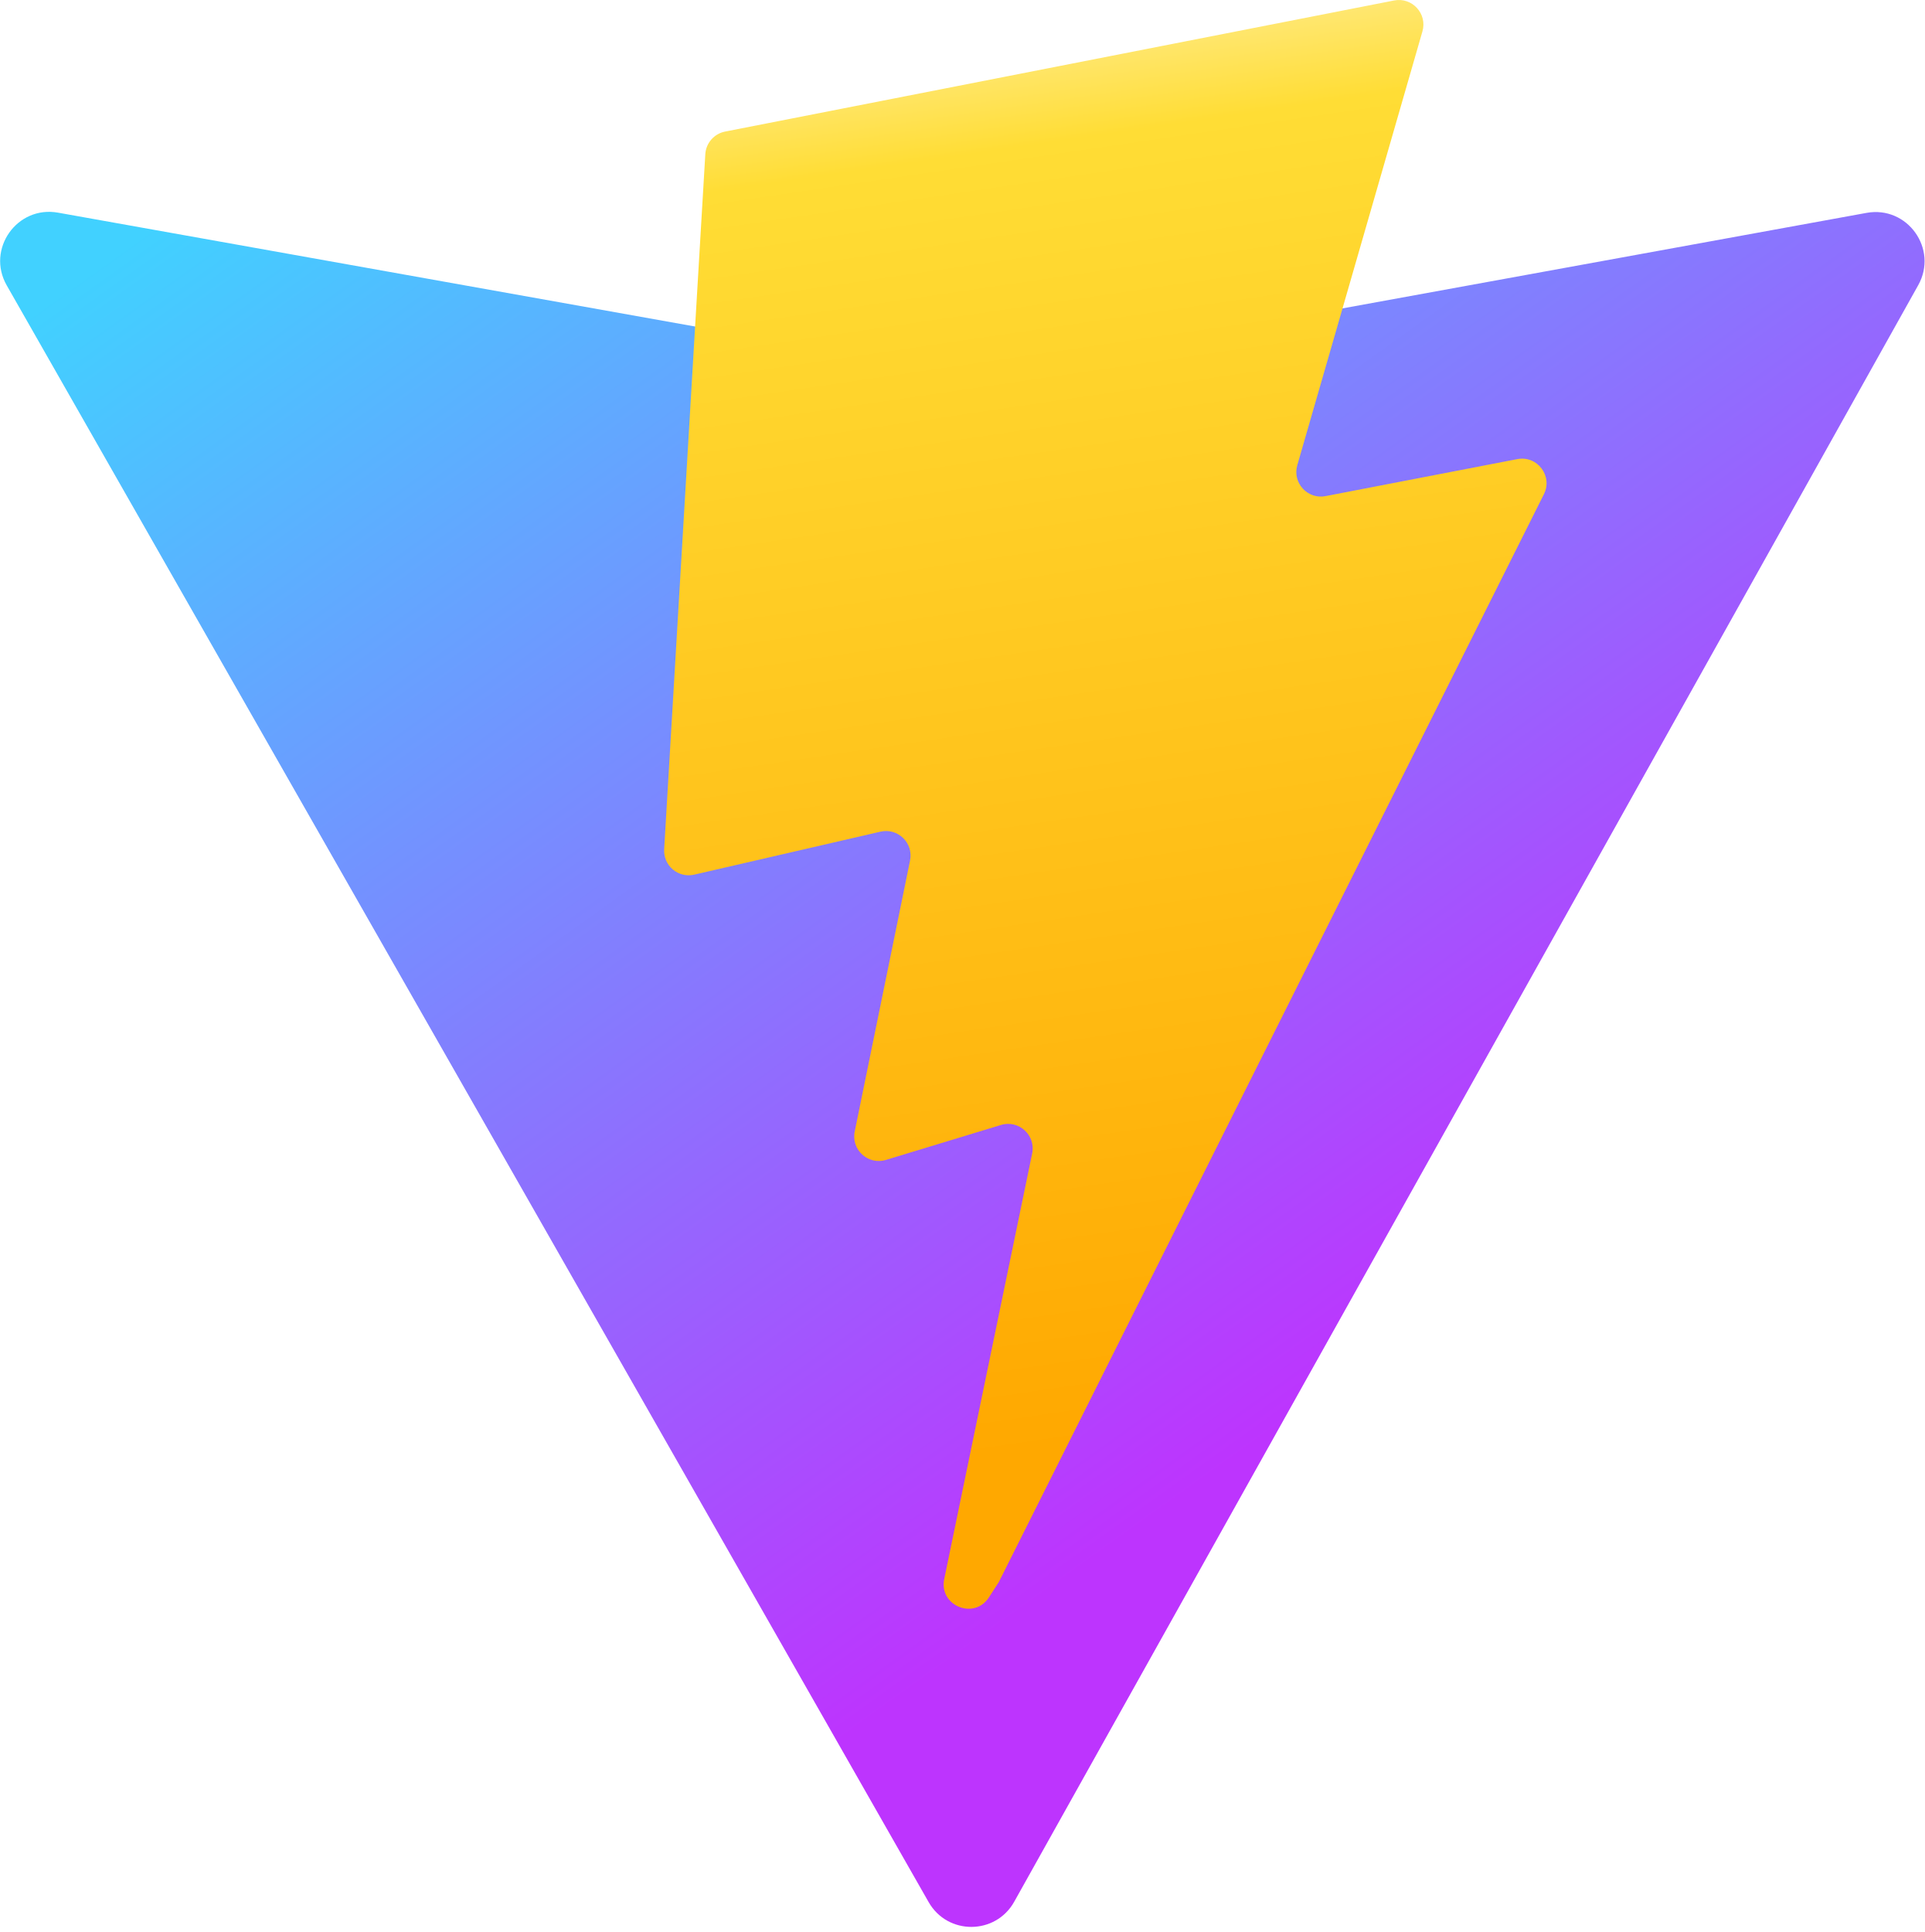
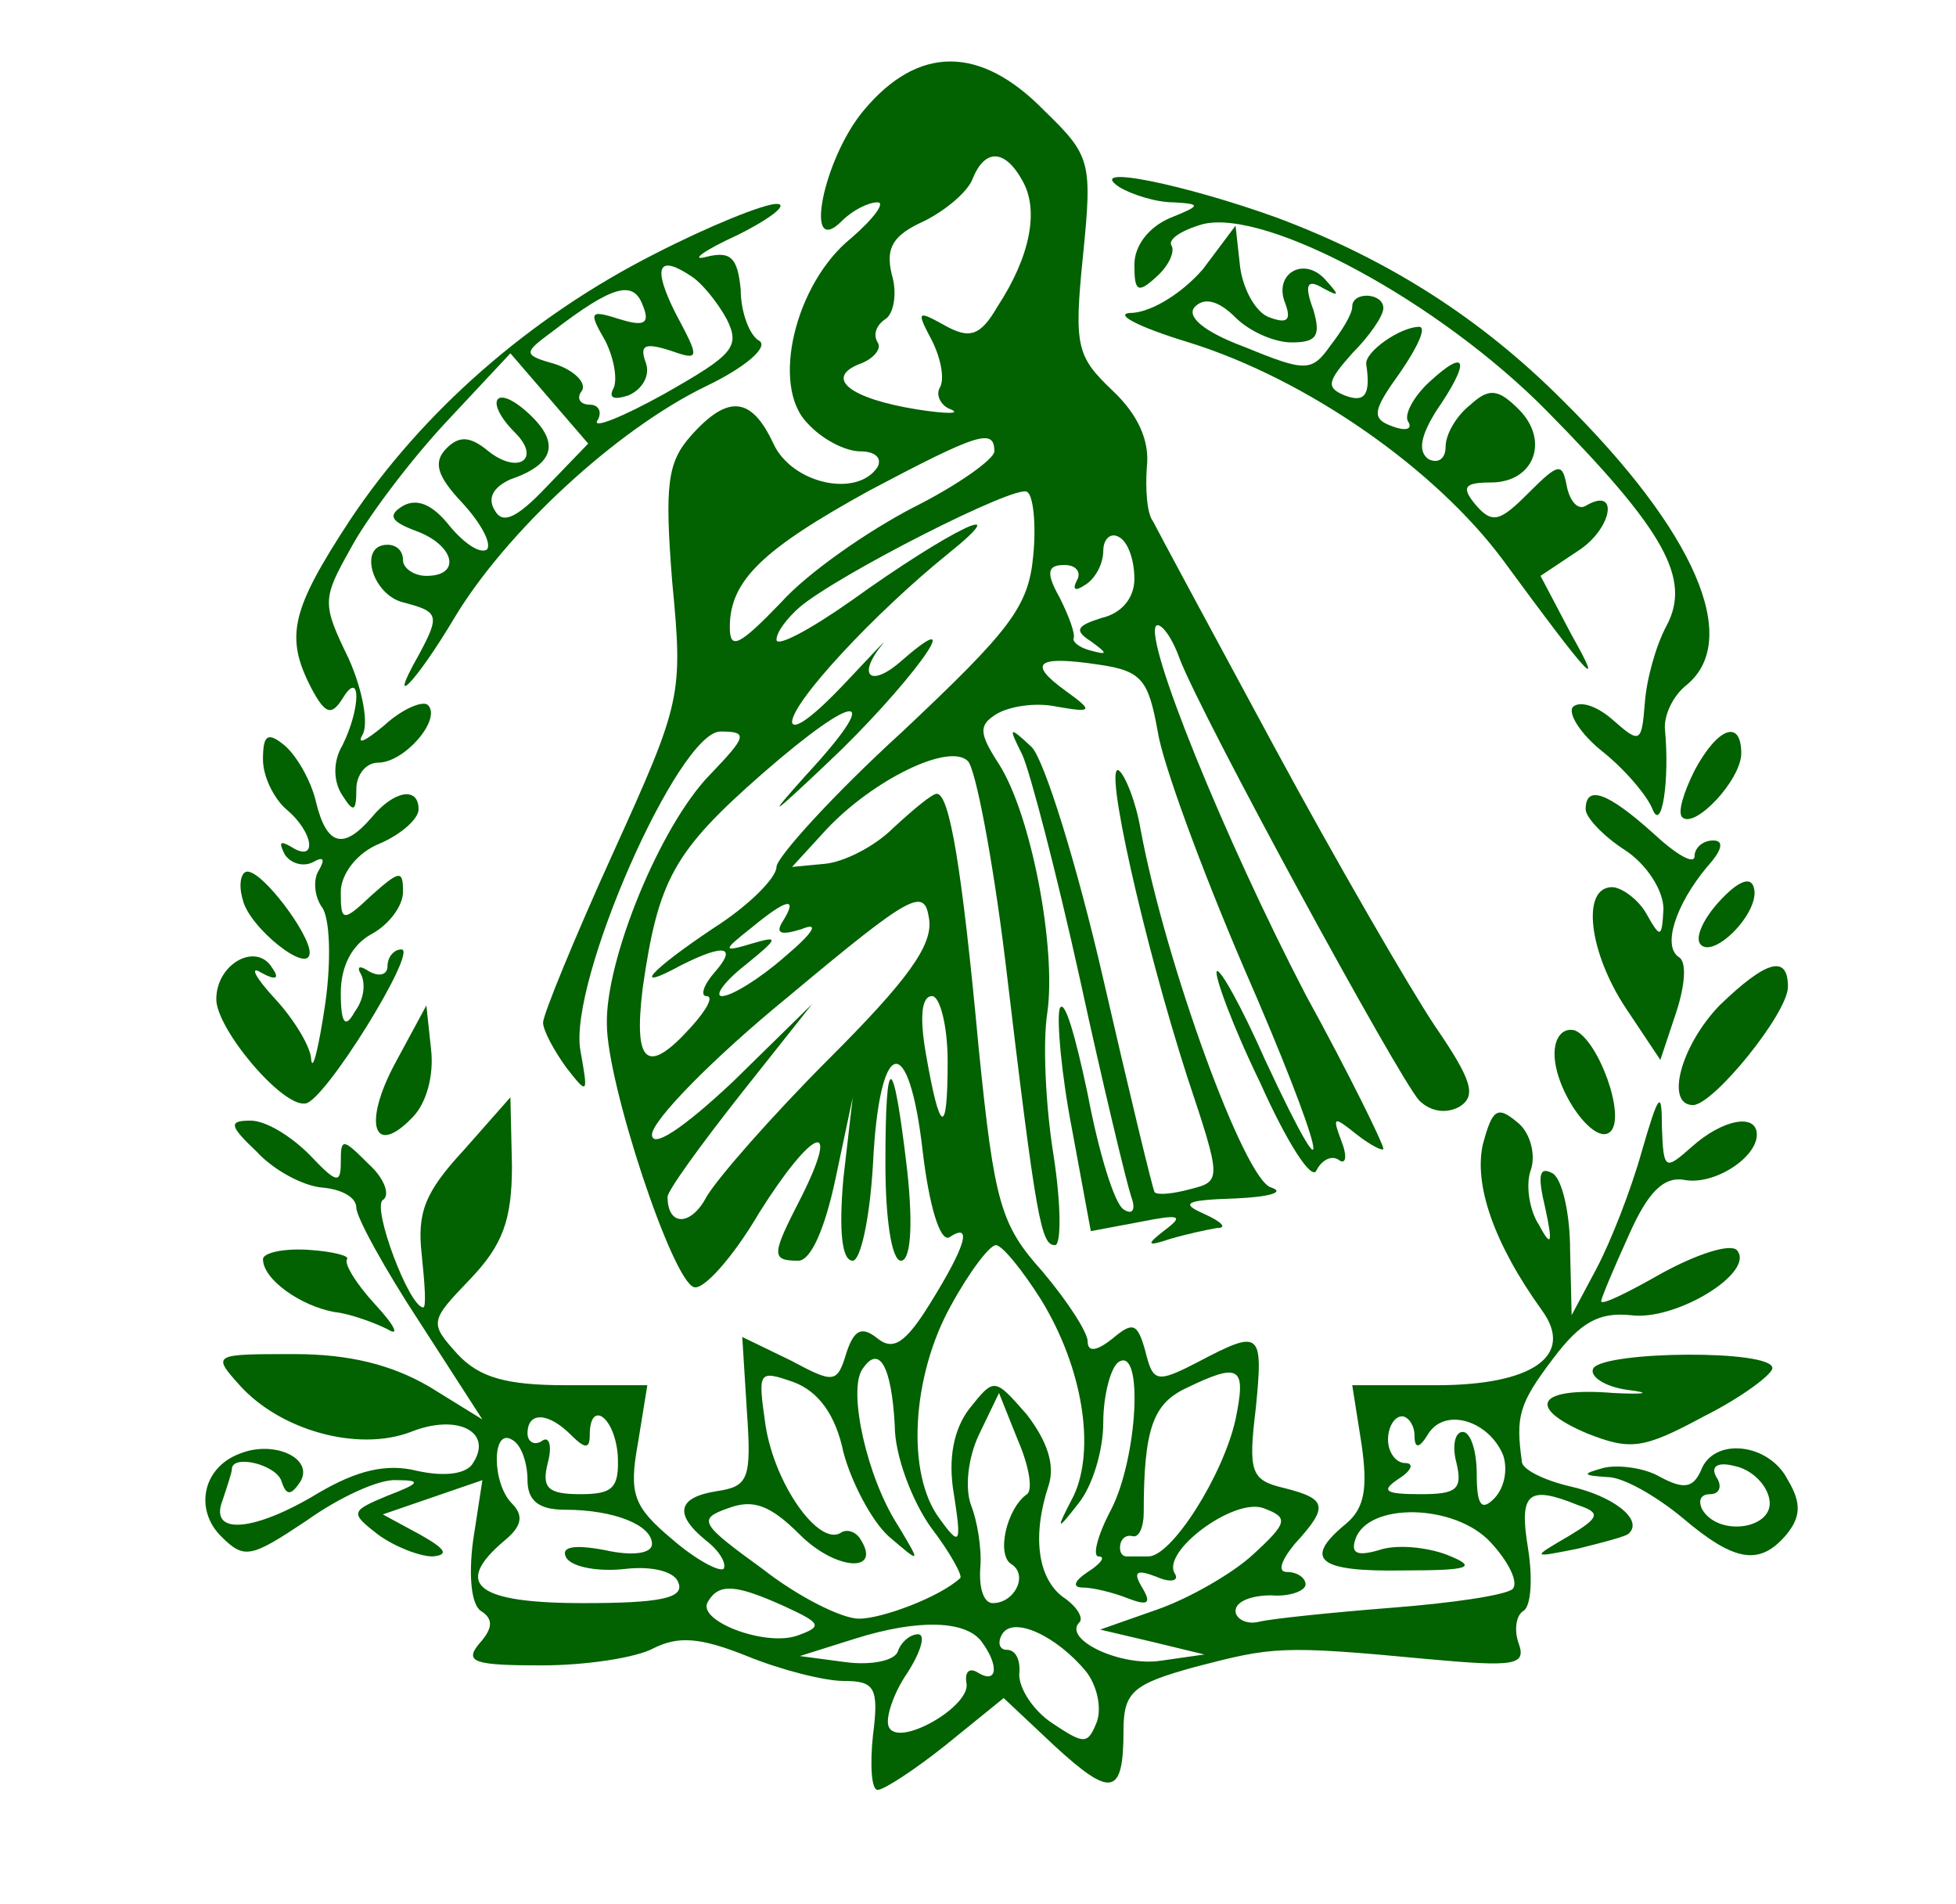
- <svg xmlns="http://www.w3.org/2000/svg" aria-hidden="true" role="img" class="iconify iconify--logos" width="31.88" height="32" preserveAspectRatio="xMidYMid meet" viewBox="0 0 256 257">
-   <defs>
-     <linearGradient id="IconifyId1813088fe1fbc01fb466" x1="-.828%" x2="57.636%" y1="7.652%" y2="78.411%">
-       <stop offset="0%" stop-color="#41D1FF" />
-       <stop offset="100%" stop-color="#BD34FE" />
-     </linearGradient>
-     <linearGradient id="IconifyId1813088fe1fbc01fb467" x1="43.376%" x2="50.316%" y1="2.242%" y2="89.03%">
-       <stop offset="0%" stop-color="#FFEA83" />
-       <stop offset="8.333%" stop-color="#FFDD35" />
-       <stop offset="100%" stop-color="#FFA800" />
-     </linearGradient>
-   </defs>
-   <path fill="url(#IconifyId1813088fe1fbc01fb466)" d="M255.153 37.938L134.897 252.976c-2.483 4.44-8.862 4.466-11.382.048L.875 37.958c-2.746-4.814 1.371-10.646 6.827-9.67l120.385 21.517a6.537 6.537 0 0 0 2.322-.004l117.867-21.483c5.438-.991 9.574 4.796 6.877 9.62Z" />
-   <path fill="url(#IconifyId1813088fe1fbc01fb467)" d="M185.432.063L96.44 17.501a3.268 3.268 0 0 0-2.634 3.014l-5.474 92.456a3.268 3.268 0 0 0 3.997 3.378l24.777-5.718c2.318-.535 4.413 1.507 3.936 3.838l-7.361 36.047c-.495 2.426 1.782 4.5 4.151 3.78l15.304-4.649c2.372-.72 4.652 1.36 4.15 3.788l-11.698 56.621c-.732 3.542 3.979 5.473 5.943 2.437l1.313-2.028l72.516-144.72c1.215-2.423-.88-5.186-3.54-4.672l-25.505 4.922c-2.396.462-4.435-1.77-3.759-4.114l16.646-57.705c.677-2.35-1.37-4.583-3.769-4.113Z" />
+ <svg xmlns="http://www.w3.org/2000/svg" preserveAspectRatio="xMidYMid meet" viewBox="6.1 0 125.7 122.297" version="1.0" style="max-height: 500px" width="125.7" height="122.297">
+   <g stroke="none" fill="#026100" transform="translate(0,119) scale(0.1,-0.1)">
+     <path d="M616 1119 c-26 -31 -39 -96 -14 -71 7 7 17 12 23 12 5 0 -2 -10 -17 -23 -36 -29 -52 -95 -28 -119 9 -10 24 -18 34 -18 9 0 14 -4 11 -10 -13 -20 -55 -11 -67 15 -14 30 -29 32 -53 5 -15 -17 -17 -31 -12 -94 7 -73 6 -77 -38 -174 -25 -55 -45 -104 -45 -109 0 -5 7 -18 15 -29 14 -18 14 -17 9 11 -8 44 63 205 90 205 18 0 17 -3 -7 -28 -32 -33 -67 -119 -66 -160 0 -38 42 -165 56 -169 6 -2 25 19 42 48 34 54 53 62 27 10 -19 -37 -20 -41 -2 -41 8 0 17 20 24 53 l11 52 -6 -52 c-3 -34 -1 -53 6 -53 5 0 11 27 13 62 4 82 23 87 32 8 4 -34 11 -58 17 -55 15 10 11 -5 -12 -42 -16 -26 -24 -31 -34 -23 -10 8 -15 6 -20 -9 -6 -20 -8 -20 -36 -5 l-31 15 3 -48 c3 -43 1 -48 -19 -51 -26 -4 -28 -15 -7 -32 9 -7 13 -15 11 -18 -3 -2 -18 6 -33 19 -25 21 -28 29 -22 62 l6 37 -52 0 c-39 0 -56 5 -70 20 -18 20 -18 21 8 48 21 22 27 38 27 73 l-1 44 -30 -34 c-25 -27 -30 -40 -27 -67 2 -19 3 -34 1 -34 -9 0 -33 64 -26 69 5 3 1 14 -9 23 -17 17 -18 17 -18 1 0 -14 -3 -13 -20 5 -12 12 -28 22 -38 22 -14 0 -14 -3 4 -20 11 -12 30 -22 42 -23 12 -1 22 -6 22 -13 0 -6 18 -39 41 -74 l40 -62 -34 21 c-24 14 -51 21 -87 21 -52 0 -53 0 -35 -20 26 -29 76 -43 110 -30 30 12 53 0 40 -20 -4 -7 -18 -9 -36 -5 -20 5 -39 0 -63 -14 -41 -25 -71 -28 -62 -5 3 9 6 18 6 20 0 10 29 3 32 -8 3 -9 6 -9 12 0 9 15 -17 27 -39 18 -24 -9 -29 -36 -12 -53 15 -15 19 -14 55 10 21 15 47 27 58 26 16 0 15 -2 -6 -10 -24 -10 -24 -11 -6 -25 11 -8 27 -14 35 -14 11 1 8 5 -8 14 l-24 13 32 11 32 11 -6 -39 c-3 -23 -1 -41 5 -45 8 -5 8 -11 -1 -21 -10 -12 -3 -14 40 -14 29 0 61 5 72 11 16 8 30 7 60 -5 22 -9 50 -16 62 -16 20 0 23 -4 19 -35 -2 -19 -1 -35 3 -35 4 0 24 13 44 29 l37 30 33 -31 c36 -33 44 -32 44 10 0 25 6 30 46 41 50 13 55 14 150 5 55 -5 63 -4 58 10 -3 8 -2 18 3 21 5 3 6 21 3 40 -6 36 0 41 32 28 15 -5 14 -8 -6 -20 -24 -14 -24 -14 6 -8 16 4 32 8 33 10 9 9 -11 24 -38 30 -17 4 -31 11 -31 16 -4 29 -2 37 20 66 18 24 30 30 50 28 29 -4 81 28 68 42 -5 4 -26 -3 -48 -15 -21 -12 -39 -21 -39 -18 0 2 8 21 18 43 12 27 22 37 35 35 19 -4 47 14 47 29 0 14 -22 10 -42 -8 -17 -15 -18 -15 -19 13 0 24 -2 22 -13 -16 -7 -25 -20 -58 -29 -75 l-16 -30 -1 42 c0 23 -5 45 -11 49 -9 5 -10 -1 -5 -22 5 -23 4 -26 -4 -11 -6 9 -9 26 -5 36 3 10 -1 24 -9 30 -13 11 -16 8 -22 -14 -6 -26 7 -64 38 -107 21 -29 -6 -48 -68 -48 l-54 0 6 -38 c4 -28 2 -41 -10 -51 -28 -23 -18 -31 37 -30 43 0 48 2 28 10 -13 5 -33 7 -44 3 -14 -4 -18 -2 -15 7 8 24 64 23 87 -2 12 -13 18 -26 14 -30 -5 -4 -39 -9 -78 -12 -38 -3 -77 -7 -85 -9 -8 -2 -15 2 -15 7 0 6 10 10 23 10 12 -1 22 3 22 7 0 4 -5 8 -12 8 -6 0 -4 7 5 18 22 24 21 29 -7 36 -21 5 -23 10 -18 51 5 50 3 51 -37 30 -27 -14 -29 -13 -34 7 -5 18 -8 19 -21 8 -10 -8 -16 -9 -16 -2 0 6 -13 26 -29 45 -27 30 -31 44 -41 143 -11 119 -19 164 -27 164 -3 0 -15 -10 -28 -22 -12 -12 -32 -22 -44 -23 l-21 -2 22 24 c30 32 79 56 91 44 5 -5 16 -63 24 -128 20 -168 23 -183 32 -183 4 0 4 26 -1 58 -5 31 -7 72 -4 91 6 41 -10 127 -31 160 -13 20 -13 25 -2 32 8 5 25 8 39 5 23 -4 24 -3 6 10 -25 18 -19 23 21 17 28 -4 32 -10 38 -43 3 -20 28 -88 55 -151 52 -119 62 -163 14 -60 -15 34 -29 59 -31 57 -2 -2 10 -35 28 -72 17 -38 33 -63 36 -56 3 6 9 10 14 7 5 -4 6 2 2 12 -6 16 -5 16 10 4 9 -7 17 -11 17 -9 0 3 -22 48 -50 99 -52 100 -104 228 -96 237 3 2 10 -7 15 -21 14 -37 141 -270 154 -284 7 -7 17 -9 26 -4 11 7 8 17 -16 52 -16 24 -63 105 -103 179 -40 74 -75 139 -78 145 -4 5 -5 21 -4 35 2 17 -6 34 -22 49 -23 22 -25 28 -19 87 6 60 5 64 -25 93 -41 42 -81 42 -116 0z m102 -45 c11 -19 5 -49 -16 -81 -11 -19 -18 -21 -34 -12 -18 10 -18 9 -8 -10 6 -12 8 -25 5 -30 -3 -5 1 -12 7 -14 7 -3 -3 -3 -22 0 -43 7 -59 20 -37 29 9 3 15 10 12 14 -3 5 -1 11 5 15 5 3 8 16 4 29 -4 17 1 25 21 34 14 7 28 19 31 27 8 20 21 19 32 -1z m-18 -174 c0 -5 -24 -22 -52 -36 -29 -15 -68 -42 -85 -61 -27 -28 -33 -31 -33 -16 0 30 21 50 90 88 70 37 80 40 80 25z m25 -67 c-3 -33 -15 -48 -84 -113 -45 -41 -81 -81 -81 -87 0 -7 -18 -25 -40 -39 -42 -28 -54 -42 -21 -24 28 14 36 12 21 -5 -7 -8 -9 -15 -5 -15 5 0 0 -9 -10 -20 -28 -31 -37 -24 -31 25 10 70 20 88 77 138 62 54 78 53 28 -1 -26 -29 -23 -27 14 8 50 47 94 106 48 66 -20 -18 -30 -11 -13 10 4 5 -7 -7 -25 -26 -18 -19 -32 -30 -33 -24 0 13 53 70 100 108 46 37 2 16 -62 -30 -27 -19 -48 -30 -48 -25 0 5 7 14 15 21 25 21 139 79 146 74 4 -2 6 -21 4 -41z m65 -15 c0 -12 -8 -22 -21 -25 -16 -5 -18 -8 -7 -15 11 -8 11 -9 0 -6 -8 2 -12 6 -11 8 1 3 -3 14 -9 26 -9 16 -8 21 3 21 8 0 11 -5 8 -10 -3 -6 -1 -7 5 -3 7 4 12 14 12 22 0 8 5 12 10 9 6 -3 10 -15 10 -27z m-196 -308 c-37 -37 -72 -77 -79 -89 -10 -19 -25 -19 -25 0 0 4 21 33 47 66 l46 58 -51 -50 c-33 -31 -52 -43 -52 -34 0 9 39 49 88 89 79 66 87 70 90 50 3 -17 -14 -40 -64 -90z m-30 88 c-5 -8 -1 -9 12 -5 12 5 8 -2 -11 -18 -16 -14 -34 -25 -40 -25 -5 0 1 9 15 20 21 17 22 19 5 14 -20 -6 -20 -5 -1 10 23 19 30 20 20 4z m106 -90 c0 -49 -5 -47 -14 5 -4 23 -3 37 4 37 5 0 10 -19 10 -42z m60 -153 c27 -44 35 -96 21 -126 -12 -23 -11 -23 3 -5 9 11 16 34 16 52 0 18 5 36 10 39 16 10 12 -62 -5 -95 -9 -17 -12 -30 -8 -30 5 0 1 -5 -7 -10 -9 -6 -10 -10 -3 -10 6 0 19 -3 29 -7 13 -5 15 -3 9 7 -6 10 -4 12 9 7 9 -4 15 -3 12 2 -9 14 38 49 57 42 16 -6 16 -9 -7 -30 -13 -12 -41 -28 -61 -35 l-37 -13 34 -8 33 -8 -28 -4 c-26 -4 -64 14 -52 25 2 3 -2 10 -11 16 -16 12 -20 39 -9 72 4 13 -1 28 -14 45 -21 24 -21 24 -37 4 -10 -13 -14 -32 -10 -55 5 -32 4 -34 -9 -16 -22 29 -18 92 7 137 12 22 25 39 29 39 4 0 17 -16 29 -35z m-94 -81 c0 -19 11 -48 23 -65 13 -17 21 -32 19 -33 -13 -12 -50 -26 -65 -26 -11 0 -39 14 -62 32 -40 29 -42 32 -22 39 16 6 27 2 46 -17 23 -23 53 -25 39 -3 -3 5 -9 7 -13 4 -14 -8 -42 31 -48 69 -5 35 -5 36 18 28 16 -6 27 -21 32 -45 5 -19 18 -44 29 -54 21 -18 21 -18 6 7 -20 31 -32 86 -23 100 11 17 19 2 21 -36z m219 4 c-8 -36 -41 -88 -56 -88 -5 0 -11 0 -14 0 -3 0 -5 3 -4 8 1 4 4 6 8 5 4 -1 7 6 7 15 0 54 6 70 27 80 35 17 39 14 32 -20z m-134 -48 c-13 -9 -20 -39 -10 -45 11 -7 2 -25 -12 -25 -6 0 -9 10 -8 23 1 12 -2 30 -6 40 -4 11 -2 30 5 45 l13 27 12 -30 c7 -16 10 -32 6 -35z m-293 38 c9 -9 12 -9 12 0 0 23 16 12 18 -13 1 -21 -3 -25 -24 -25 -21 0 -25 4 -21 20 3 11 1 18 -4 14 -5 -3 -9 0 -9 5 0 14 13 14 28 -1z m542 0 c0 -9 3 -9 9 1 11 17 39 8 48 -14 3 -9 1 -21 -6 -28 -8 -8 -11 -4 -11 16 0 15 -4 27 -9 27 -5 0 -7 -9 -4 -20 4 -17 0 -20 -23 -20 -23 0 -26 2 -14 10 8 5 10 10 4 10 -6 0 -11 7 -11 15 0 8 4 15 9 15 4 0 8 -6 8 -12z m-570 -29 c0 -13 7 -19 24 -19 32 0 56 -10 56 -22 0 -6 -12 -8 -30 -4 -21 4 -29 2 -25 -5 4 -6 21 -9 38 -7 18 2 32 -2 34 -9 4 -10 -13 -13 -61 -13 -69 0 -84 12 -51 40 11 9 13 16 5 24 -13 13 -13 49 0 41 6 -3 10 -15 10 -26z m165 -81 c24 -11 25 -13 8 -19 -21 -7 -65 10 -57 22 7 12 18 11 49 -3z m127 -23 c11 -15 10 -27 -2 -20 -6 4 -9 1 -8 -6 4 -15 -45 -43 -50 -28 -2 5 3 21 12 34 9 14 12 25 7 25 -5 0 -11 -5 -13 -11 -2 -6 -17 -9 -33 -7 l-30 4 35 11 c41 13 72 12 82 -2z m67 -19 c7 -9 10 -23 7 -32 -6 -15 -8 -15 -29 -1 -12 8 -21 22 -21 31 1 9 -2 16 -8 16 -5 0 -6 5 -3 10 7 12 35 -1 54 -24z" />
+     <path d="M780 1070 c8 -5 24 -10 35 -10 18 -1 18 -2 -2 -10 -14 -6 -23 -18 -23 -30 0 -17 2 -19 14 -8 8 7 12 16 10 20 -3 4 6 10 20 14 41 10 152 -50 221 -120 76 -77 93 -108 77 -138 -7 -13 -13 -35 -14 -50 -2 -25 -3 -26 -20 -11 -10 9 -21 13 -26 9 -4 -4 5 -18 19 -29 15 -12 29 -29 32 -37 6 -15 11 19 8 51 -1 9 5 22 14 29 35 29 6 98 -80 183 -52 52 -111 90 -183 117 -58 21 -124 35 -102 20z" />
+     <path d="M482 1027 c-81 -41 -150 -102 -196 -171 -38 -58 -42 -75 -25 -108 9 -17 13 -18 20 -7 12 20 12 -6 0 -30 -6 -10 -6 -23 0 -32 7 -11 9 -11 9 4 0 9 6 17 14 17 17 0 41 28 32 37 -3 3 -16 -2 -28 -13 -12 -10 -18 -13 -14 -6 4 7 0 29 -9 49 -17 35 -17 38 1 70 10 19 37 55 60 80 l43 46 25 -29 25 -29 -27 -28 c-19 -20 -28 -24 -33 -15 -5 8 -1 15 10 20 29 10 32 24 11 43 -21 19 -28 7 -8 -13 17 -17 2 -27 -17 -12 -12 10 -19 10 -27 2 -9 -9 -6 -18 10 -35 12 -13 19 -26 16 -30 -4 -3 -14 3 -24 15 -11 14 -21 18 -30 13 -10 -6 -8 -10 8 -16 25 -9 30 -29 7 -29 -8 0 -15 5 -15 10 0 6 -4 10 -10 10 -19 0 -10 -32 10 -37 23 -6 24 -8 10 -34 -21 -37 -2 -18 23 24 33 55 104 121 162 149 25 12 40 25 34 29 -6 3 -12 18 -12 33 -2 20 -6 25 -22 21 -11 -3 -2 4 20 14 22 11 33 20 25 20 -8 0 -43 -14 -78 -32z m24 -15 c6 -4 16 -16 22 -27 9 -18 4 -23 -40 -48 -27 -15 -47 -23 -43 -17 3 5 1 10 -5 10 -6 0 -9 4 -5 9 3 5 -5 13 -17 17 -21 6 -21 7 -2 21 39 30 52 33 58 17 5 -12 1 -14 -15 -9 -19 6 -20 5 -9 -14 6 -12 8 -26 5 -31 -3 -6 1 -7 10 -4 9 4 14 13 11 21 -4 11 -1 13 15 8 20 -7 20 -6 4 24 -15 30 -11 38 11 23z" />
+     <path d="M834 1017 c-13 -15 -32 -27 -45 -28 -14 0 3 -9 36 -19 77 -24 159 -82 202 -140 55 -75 66 -87 44 -48 l-20 38 24 16 c22 14 27 42 5 29 -5 -3 -10 3 -12 12 -3 16 -5 16 -25 -4 -18 -18 -23 -20 -34 -7 -9 11 -7 14 10 14 28 0 38 27 18 47 -13 13 -19 14 -31 3 -9 -7 -16 -19 -16 -27 0 -8 -5 -11 -11 -8 -7 5 -5 15 5 31 22 32 20 41 -4 19 -11 -10 -17 -22 -14 -26 3 -5 -2 -6 -10 -3 -14 5 -13 10 5 35 11 16 17 29 12 29 -12 0 -35 -16 -34 -24 3 -20 -1 -25 -14 -20 -12 5 -11 9 5 27 11 11 20 24 20 29 0 10 -20 11 -20 1 0 -5 -7 -16 -14 -25 -12 -17 -16 -17 -55 -1 -27 10 -38 20 -32 26 6 6 15 4 26 -7 9 -9 25 -16 36 -16 16 0 19 4 14 21 -6 16 -4 20 6 14 11 -6 11 -5 2 5 -14 16 -34 4 -26 -15 4 -11 1 -13 -10 -9 -9 3 -17 18 -19 32 l-3 27 -21 -28z" />
+     <path d="M1571 966 c-33 -18 -50 -53 -51 -104 0 -35 6 -49 29 -73 42 -41 107 -41 153 0 29 26 33 35 33 81 0 46 -4 55 -33 81 -36 32 -89 38 -131 15z m83 -32 c8 -3 20 -21 26 -40 17 -50 -4 -88 -50 -92 -40 -4 -60 16 -60 63 0 56 37 87 84 69z" />
+     <path d="M1776 972 c-3 -6 -2 -13 4 -17 14 -9 13 -168 -2 -183 -9 -9 -3 -12 29 -12 l40 0 -4 53 -5 52 26 -40 c14 -22 26 -46 26 -52 0 -13 61 -19 72 -8 3 3 -10 22 -29 41 l-34 37 20 19 c26 24 27 70 2 92 -23 21 -135 34 -145 18z m98 -38 c34 -13 14 -64 -25 -64 -5 0 -9 16 -9 35 0 35 5 40 34 29z" />
+     <path d="M1980 971 c0 -6 5 -13 10 -16 13 -8 13 -151 0 -176 -10 -17 -7 -19 27 -19 l38 0 0 110 0 110 -37 0 c-21 0 -38 -4 -38 -9z" />
+     <path d="M2100 971 c0 -6 5 -13 10 -16 13 -8 13 -151 0 -176 -10 -18 -7 -19 65 -19 53 0 75 4 75 13 0 6 3 23 7 36 6 24 6 24 -18 8 -13 -9 -36 -17 -51 -17 -24 0 -28 4 -28 30 0 22 5 30 18 30 10 0 23 -5 30 -12 14 -14 19 -10 24 22 3 23 0 25 -34 22 -35 -3 -38 -1 -38 22 0 22 4 26 29 26 16 0 37 -7 45 -16 15 -14 16 -12 16 20 l0 36 -75 0 c-41 0 -75 -4 -75 -9z" />
+     <path d="M2290 971 c0 -6 5 -13 10 -16 6 -3 10 -42 10 -85 0 -43 -4 -82 -10 -85 -22 -14 -8 -25 30 -25 37 0 40 2 30 19 -5 11 -10 44 -10 73 l0 53 38 -70 c36 -66 41 -70 76 -73 35 -3 37 -2 27 17 -14 25 -14 168 -1 176 19 12 -1 25 -37 25 -30 0 -34 -3 -27 -17 4 -10 9 -43 11 -73 l4 -55 -41 73 c-39 67 -44 72 -76 72 -19 0 -34 -4 -34 -9z" />
+     <path d="M2530 966 c0 -6 -3 -22 -7 -35 -6 -24 -6 -24 18 -8 41 30 47 23 43 -54 -2 -40 -6 -80 -9 -90 -6 -17 -1 -19 35 -19 37 0 41 2 34 18 -4 9 -10 50 -12 90 -3 59 -1 72 11 72 9 0 23 -7 32 -16 20 -21 24 -17 18 22 l-5 31 -79 0 c-51 0 -79 -4 -79 -11z" />
+     <path d="M230 702 c0 -11 7 -25 15 -32 18 -15 20 -35 3 -24 -7 4 -8 3 -4 -5 4 -6 12 -8 18 -5 7 4 8 2 4 -5 -4 -6 -3 -17 2 -24 5 -7 6 -34 2 -62 -4 -27 -8 -44 -9 -36 0 8 -11 26 -23 39 -13 14 -17 22 -9 17 9 -5 12 -4 7 3 -10 17 -36 3 -36 -20 0 -19 42 -69 57 -67 12 0 73 99 62 99 -5 0 -9 -5 -9 -11 0 -5 -5 -7 -12 -3 -6 4 -8 3 -5 -2 3 -6 2 -16 -4 -24 -6 -11 -9 -8 -9 12 0 17 7 31 20 38 11 6 20 18 20 27 0 14 -2 14 -20 -2 -19 -18 -20 -17 -20 2 0 11 10 25 25 31 14 6 25 16 25 22 0 15 -16 12 -30 -5 -18 -21 -29 -19 -36 10 -3 13 -12 29 -20 36 -11 9 -14 7 -14 -9z" />
+     <path d="M718 705 c5 -11 22 -76 37 -144 15 -69 30 -131 33 -140 3 -8 1 -12 -5 -8 -6 4 -16 37 -23 74 -8 38 -15 62 -18 55 -2 -7 1 -42 8 -78 l12 -65 32 6 c25 5 28 4 16 -5 -13 -10 -12 -11 3 -6 10 3 24 6 30 7 7 0 3 4 -8 9 -16 7 -12 9 20 10 22 1 32 4 23 7 -17 4 -68 144 -84 230 -3 18 -10 35 -14 38 -10 6 16 -110 44 -197 22 -66 22 -67 2 -72 -11 -3 -21 -4 -23 -2 -1 1 -16 63 -33 137 -17 74 -38 141 -46 149 -15 14 -15 13 -6 -5z" />
+     <path d="M1150 695 c-7 -14 -11 -27 -8 -30 8 -8 38 24 38 41 0 22 -15 17 -30 -11z" />
+     <path d="M1664 681 c-93 -56 -50 -201 59 -201 51 0 63 7 69 43 6 30 -3 35 -22 12 -15 -18 -71 -20 -88 -3 -7 7 -12 31 -12 53 0 66 47 95 98 59 21 -15 22 -14 22 14 0 46 -68 58 -126 23z" />
+     <path d="M1835 591 l0 -111 32 0 32 0 -6 50 c-3 28 -3 50 0 50 4 0 18 -22 31 -49 l25 -49 71 0 c68 -1 70 0 70 24 0 21 4 24 40 24 36 0 40 -2 40 -25 0 -22 4 -25 35 -25 40 0 41 2 20 33 -20 31 -55 135 -55 164 0 20 -5 23 -41 23 -32 0 -40 -3 -36 -14 7 -17 -37 -154 -58 -182 -12 -18 -15 -17 -50 20 l-36 39 20 19 c12 10 21 31 21 47 0 42 -32 64 -98 69 l-57 4 0 -111z m103 38 c3 -22 -2 -27 -22 -31 -24 -5 -26 -2 -26 29 0 30 3 34 23 31 15 -2 23 -11 25 -29z m202 -11 c0 -7 3 -23 6 -35 5 -19 2 -23 -16 -23 -18 0 -21 4 -16 23 3 12 6 28 6 35 0 6 5 12 10 12 6 0 10 -6 10 -12z" />
+     <path d="M2265 590 l0 -110 38 0 c34 0 37 2 27 19 -5 11 -10 31 -10 45 0 21 5 26 25 26 14 0 25 -5 25 -11 0 -5 5 -7 10 -4 6 3 10 17 10 31 0 21 -5 24 -35 24 -31 0 -35 3 -35 25 0 30 32 34 69 8 24 -16 24 -16 18 8 -4 13 -7 30 -7 37 0 8 -20 12 -67 12 l-68 0 0 -110z" />
+     <path d="M2430 665 c0 -33 1 -35 16 -21 34 34 44 20 44 -58 0 -41 -4 -78 -10 -81 -23 -14 -7 -25 37 -25 37 0 44 3 35 12 -7 7 -12 43 -12 90 0 83 7 93 43 61 18 -17 18 -16 15 17 l-3 35 -82 3 -83 3 0 -36z" />
+     <path d="M1080 670 c0 -5 11 -17 25 -26 14 -9 25 -26 25 -38 -1 -19 -2 -19 -11 -3 -5 9 -16 17 -22 17 -20 0 -15 -42 9 -78 l22 -33 10 30 c6 18 7 33 2 36 -11 7 -2 34 18 58 10 11 11 17 4 17 -7 0 -12 -5 -12 -10 0 -6 -12 1 -27 15 -29 26 -43 31 -43 15z" />
+     <path d="M217 612 c4 -18 43 -49 43 -34 0 12 -30 52 -40 52 -4 0 -6 -8 -3 -18z" />
+     <path d="M1166 611 c-11 -12 -16 -24 -12 -28 9 -9 39 22 34 37 -2 7 -10 4 -22 -9z" />
+     <path d="M1166 544 c-25 -26 -35 -64 -17 -64 13 0 61 59 61 76 0 21 -14 17 -44 -12z" />
+     <path d="M315 507 c-21 -39 -14 -61 11 -35 9 9 14 27 12 44 l-3 28 -20 -37z" />
+     <path d="M1060 513 c0 -24 26 -60 36 -50 10 10 -8 59 -23 65 -8 2 -13 -5 -13 -15z" />
+     <path d="M630 442 c0 -35 4 -62 10 -62 6 0 8 21 4 58 -9 77 -14 78 -14 4z" />
+     <path d="M1346 425 c-16 -12 -17 -16 -4 -29 12 -11 22 -12 56 -3 48 13 55 27 14 27 -15 0 -32 4 -37 9 -6 6 -17 4 -29 -4z" />
+     <path d="M1562 431 c-20 -12 -10 -46 13 -46 14 0 20 7 20 24 0 27 -13 35 -33 22z" />
+     <path d="M2592 431 c-20 -12 -10 -46 13 -46 14 0 20 7 20 24 0 27 -13 35 -33 22z" />
+     <path d="M2805 430 c-3 -6 -19 -10 -36 -10 -16 0 -29 -4 -29 -10 0 -5 10 -10 23 -10 12 0 28 -4 36 -9 13 -8 51 6 51 19 0 12 -39 29 -45 20z" />
+     <path d="M1507 424 c-14 -14 -7 -35 11 -32 9 2 17 10 17 17 0 16 -18 25 -28 15z" />
+     <path d="M2654 419 c-10 -17 13 -36 27 -22 12 12 4 33 -11 33 -5 0 -12 -5 -16 -11z" />
+     <path d="M1620 410 c0 -7 163 -10 470 -10 307 0 470 3 470 10 0 7 -163 10 -470 10 -307 0 -470 -3 -470 -10z" />
+     <path d="M230 381 c0 -13 24 -30 46 -34 10 -1 26 -7 34 -11 8 -5 5 2 -8 16 -12 13 -20 26 -18 29 2 2 -9 5 -25 6 -16 1 -29 -2 -29 -6z" />
+     <path d="M1412 315 c12 -26 28 -34 28 -12 0 8 4 7 10 -3 9 -13 11 -13 20 0 5 8 10 22 10 30 0 12 -2 12 -9 1 -6 -10 -10 -10 -16 -1 -6 9 -10 9 -16 -1 -6 -10 -9 -11 -9 -1 0 6 -7 12 -15 12 -12 0 -13 -4 -3 -25z" />
+     <path d="M1490 315 c0 -26 15 -34 23 -12 4 10 6 10 6 0 2 -24 21 -13 21 12 0 26 -15 34 -23 13 -4 -10 -6 -10 -6 0 -2 23 -21 12 -21 -13z" />
+     <path d="M1550 315 c0 -19 5 -25 23 -25 16 0 18 3 9 9 -8 4 -14 12 -14 16 0 4 6 12 14 16 9 6 7 9 -9 9 -18 0 -23 -6 -23 -25z" />
+     <path d="M1600 313 c0 -22 2 -25 10 -13 6 10 10 11 10 3 0 -24 15 -13 16 12 2 18 -3 25 -17 25 -14 0 -19 -7 -19 -27z" />
+     <path d="M1650 315 c0 -19 5 -25 23 -24 21 0 21 1 2 9 -11 5 -14 9 -7 9 7 1 11 5 8 10 -4 5 0 12 6 14 7 3 3 6 -9 6 -18 1 -23 -5 -23 -24z" />
+     <path d="M1720 315 c0 -22 19 -38 21 -17 0 4 2 15 4 25 2 9 -3 17 -11 17 -8 0 -14 -10 -14 -25z" />
+     <path d="M1761 314 c-10 -23 -9 -26 4 -20 8 3 26 1 40 -4 15 -6 27 -6 30 0 3 5 12 7 20 3 8 -3 15 0 15 6 0 6 5 11 11 11 5 0 7 -4 4 -10 -3 -5 -1 -10 4 -10 6 0 11 11 11 25 0 26 -15 34 -23 13 -4 -10 -6 -10 -6 0 -1 6 -5 12 -10 12 -5 0 -7 -10 -3 -22 5 -20 4 -21 -11 -9 -9 7 -14 17 -11 22 3 5 -2 9 -10 9 -19 0 -21 -11 -4 -28 9 -9 8 -12 -4 -12 -9 0 -20 9 -23 20 -9 27 -19 25 -34 -6z" />
+     <path d="M1943 324 c-3 -8 1 -22 9 -30 12 -12 17 -12 33 -1 23 17 14 47 -15 47 -11 0 -23 -7 -27 -16z" />
+     <path d="M2010 313 c0 -22 2 -25 10 -13 6 10 10 11 10 3 0 -7 6 -13 13 -13 6 0 12 11 12 25 0 27 -10 33 -18 13 -4 -10 -6 -10 -6 0 -2 25 -21 11 -21 -15z" />
+     <path d="M2090 313 c0 -17 3 -23 8 -16 5 8 13 9 22 3 24 -15 30 -12 30 15 0 27 -9 32 -28 13 -9 -9 -12 -9 -12 0 0 7 -4 12 -10 12 -5 0 -10 -12 -10 -27z" />
+     <path d="M2160 315 c0 -19 5 -25 23 -25 16 0 18 3 9 9 -8 4 -14 12 -14 16 0 4 6 12 14 16 9 6 7 9 -9 9 -18 0 -23 -6 -23 -25z" />
+     <path d="M2210 315 c0 -19 5 -25 23 -25 12 0 18 4 12 8 -18 13 -15 32 6 32 16 0 19 -4 14 -20 -3 -11 -2 -20 3 -20 5 0 12 11 14 25 5 23 2 25 -33 25 -35 0 -39 -3 -39 -25z" />
+     <path d="M2300 331 c0 -6 5 -13 11 -17 8 -5 8 -9 -1 -14 -7 -4 -8 -10 -3 -13 5 -3 15 -2 23 3 11 7 11 11 1 23 -9 12 -9 16 1 20 7 3 3 6 -9 6 -13 1 -23 -3 -23 -8z" />
+     <path d="M2366 334 c7 -3 10 -14 7 -24 -3 -11 0 -20 6 -20 6 0 11 9 11 20 0 11 7 20 16 20 10 0 13 -6 9 -19 -5 -16 0 -18 45 -18 47 0 50 1 44 21 -4 11 -8 23 -10 25 -6 7 -24 -11 -24 -25 0 -8 -5 -14 -10 -14 -6 0 -10 8 -8 18 2 14 -6 17 -47 19 -27 1 -45 0 -39 -3z" />
+     <path d="M2520 315 c0 -22 4 -26 23 -23 14 2 22 10 22 23 0 13 -8 21 -22 23 -19 3 -23 -1 -23 -23z" />
+     <path d="M2580 315 c0 -14 5 -25 10 -25 6 0 10 9 10 20 0 11 5 20 11 20 6 0 9 -9 6 -20 -3 -12 0 -20 8 -20 8 0 11 8 8 20 -3 11 0 20 6 20 6 0 11 -9 11 -20 0 -11 5 -20 10 -20 6 0 10 11 10 25 0 23 -4 25 -45 25 -41 0 -45 -2 -45 -25z" />
+     <path d="M2684 325 c-4 -9 -2 -21 4 -27 16 -16 47 -5 47 17 0 26 -42 34 -51 10z" />
+     <path d="M2750 313 c0 -22 2 -25 10 -13 6 10 10 11 10 3 0 -24 25 -13 26 12 2 26 -11 34 -19 13 -4 -10 -6 -10 -6 0 -2 25 -21 11 -21 -15z" />
+     <path d="M1085 311 c-3 -5 7 -12 22 -14 16 -2 11 -3 -9 -2 -49 4 -57 -9 -17 -26 28 -11 36 -10 75 11 24 12 44 27 44 31 0 12 -107 11 -115 0z" />
+     <path d="M1154 245 c-5 -11 -11 -12 -26 -4 -10 6 -27 8 -36 6 -15 -4 -14 -5 2 -6 10 0 31 -12 48 -26 34 -29 50 -31 67 -11 9 11 10 20 1 35 -12 24 -48 28 -56 6z m44 -18 c4 -19 -32 -25 -43 -7 -3 6 -1 10 5 10 6 0 8 5 4 11 -4 7 1 10 12 7 10 -2 20 -11 22 -21z" />
+   </g>
</svg>
